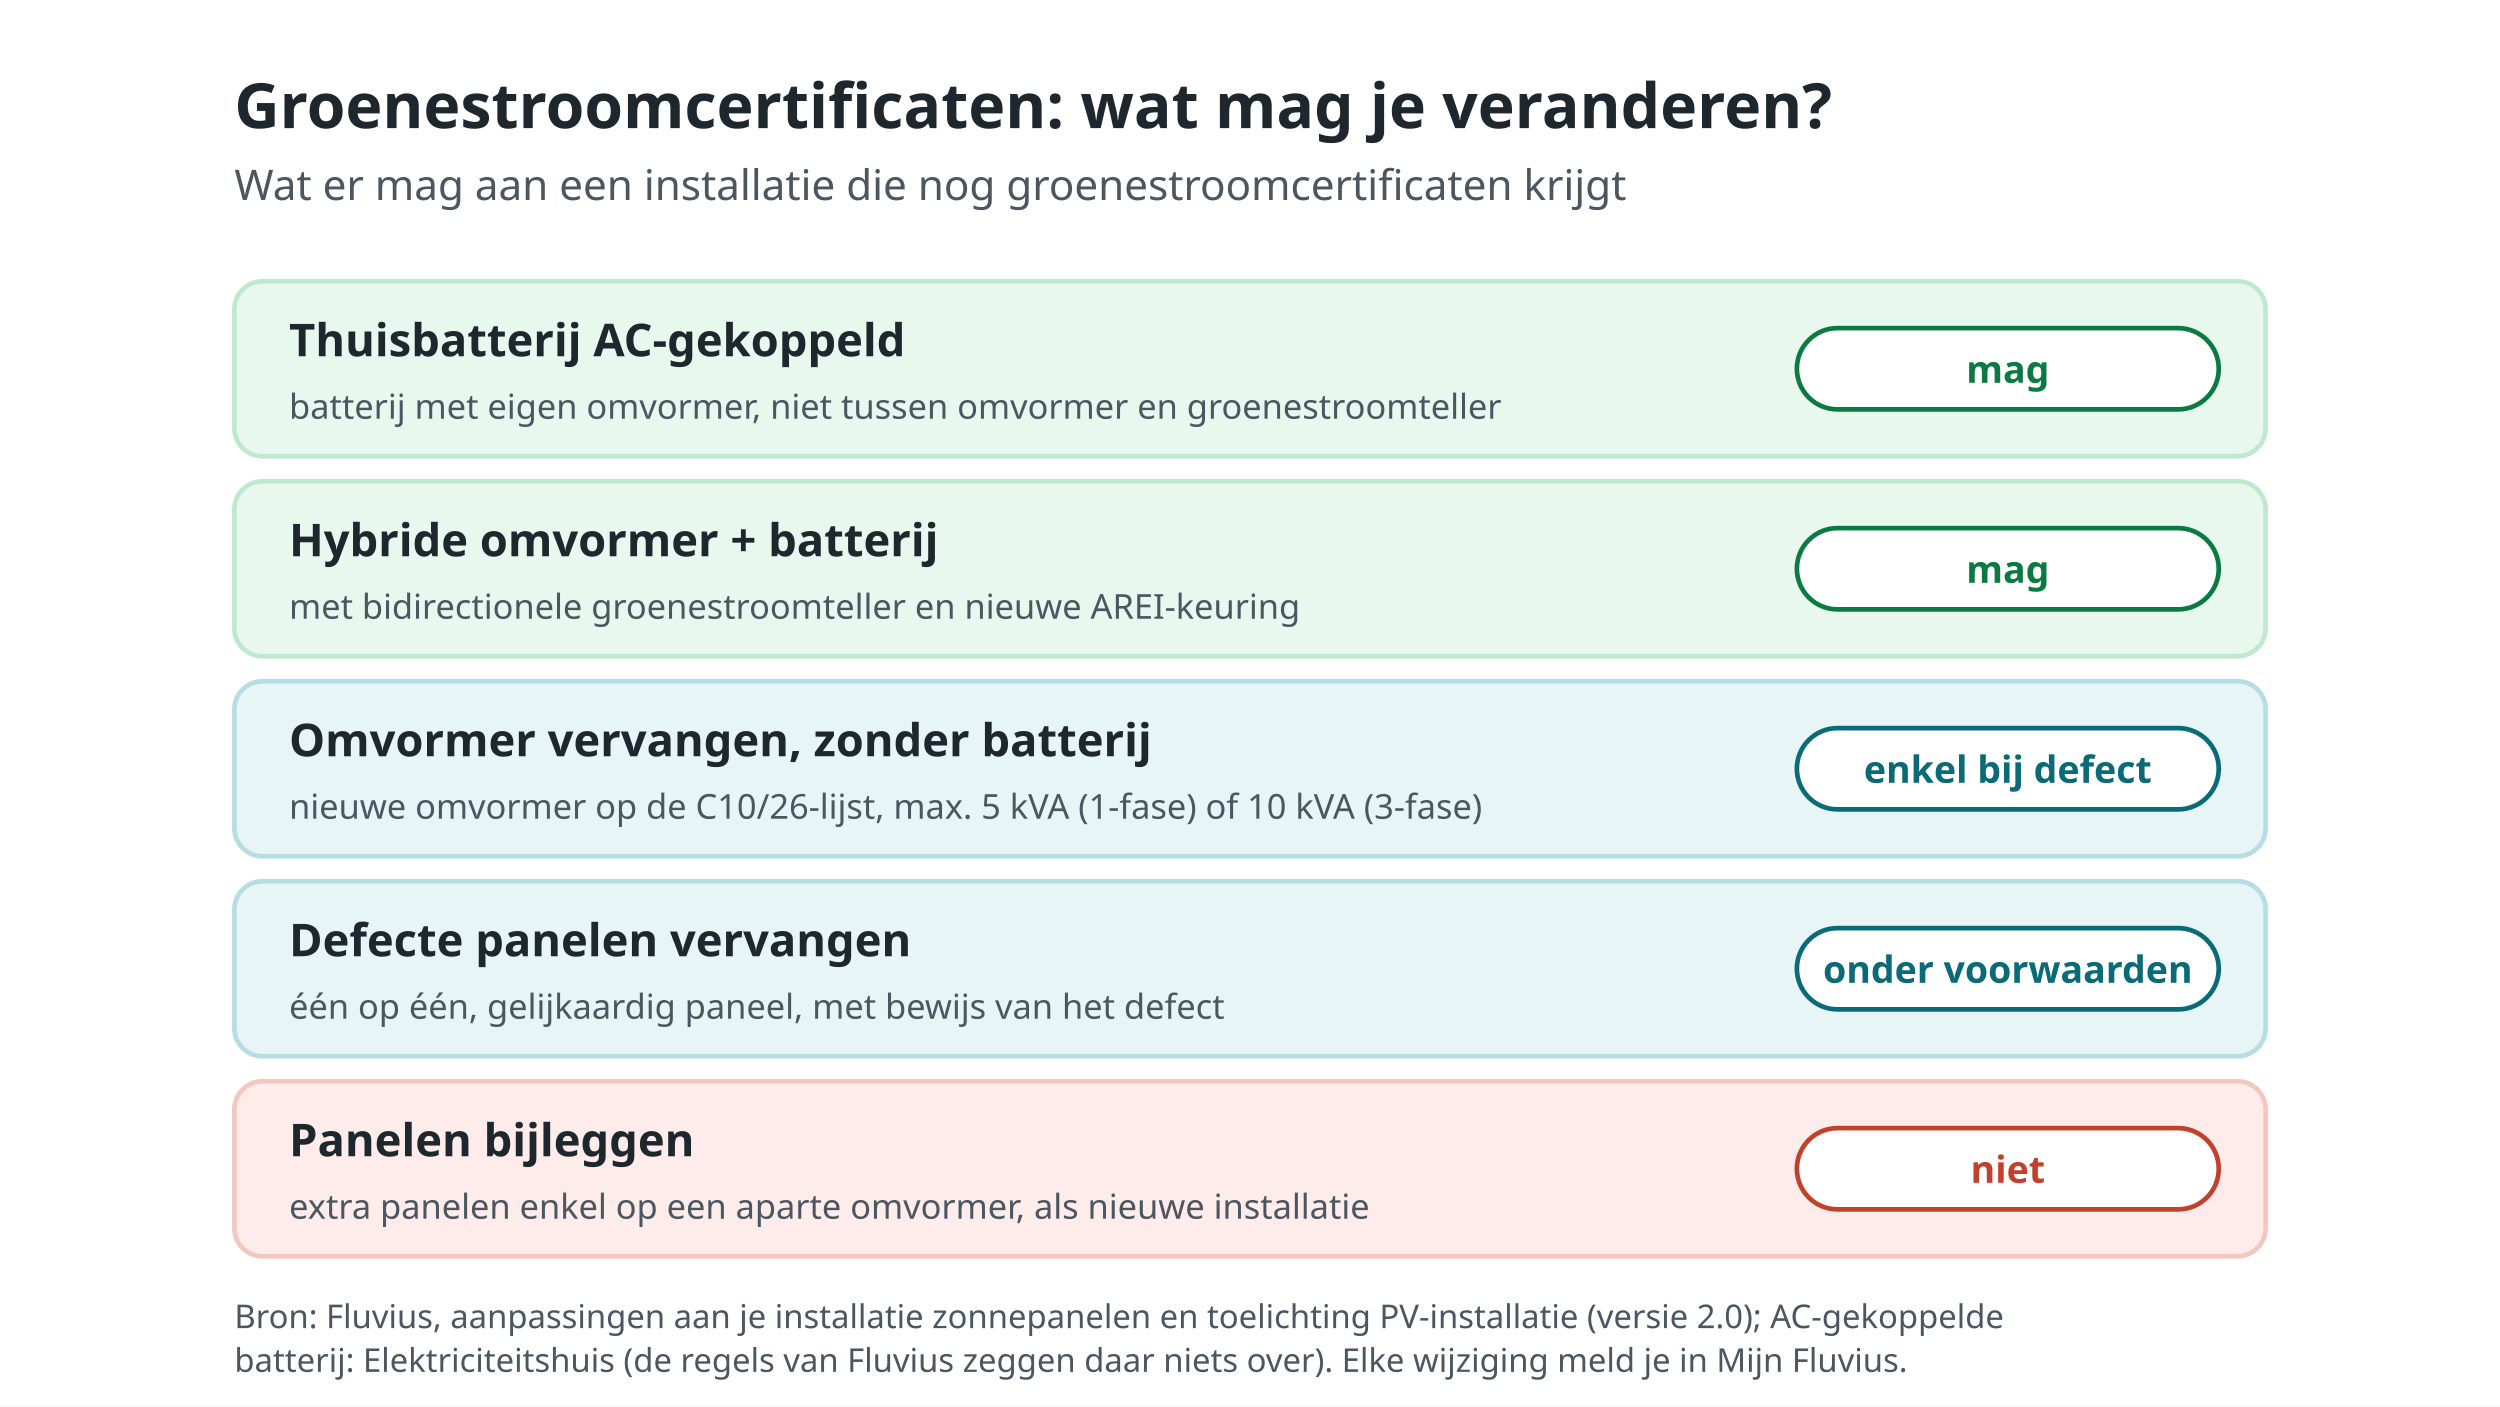
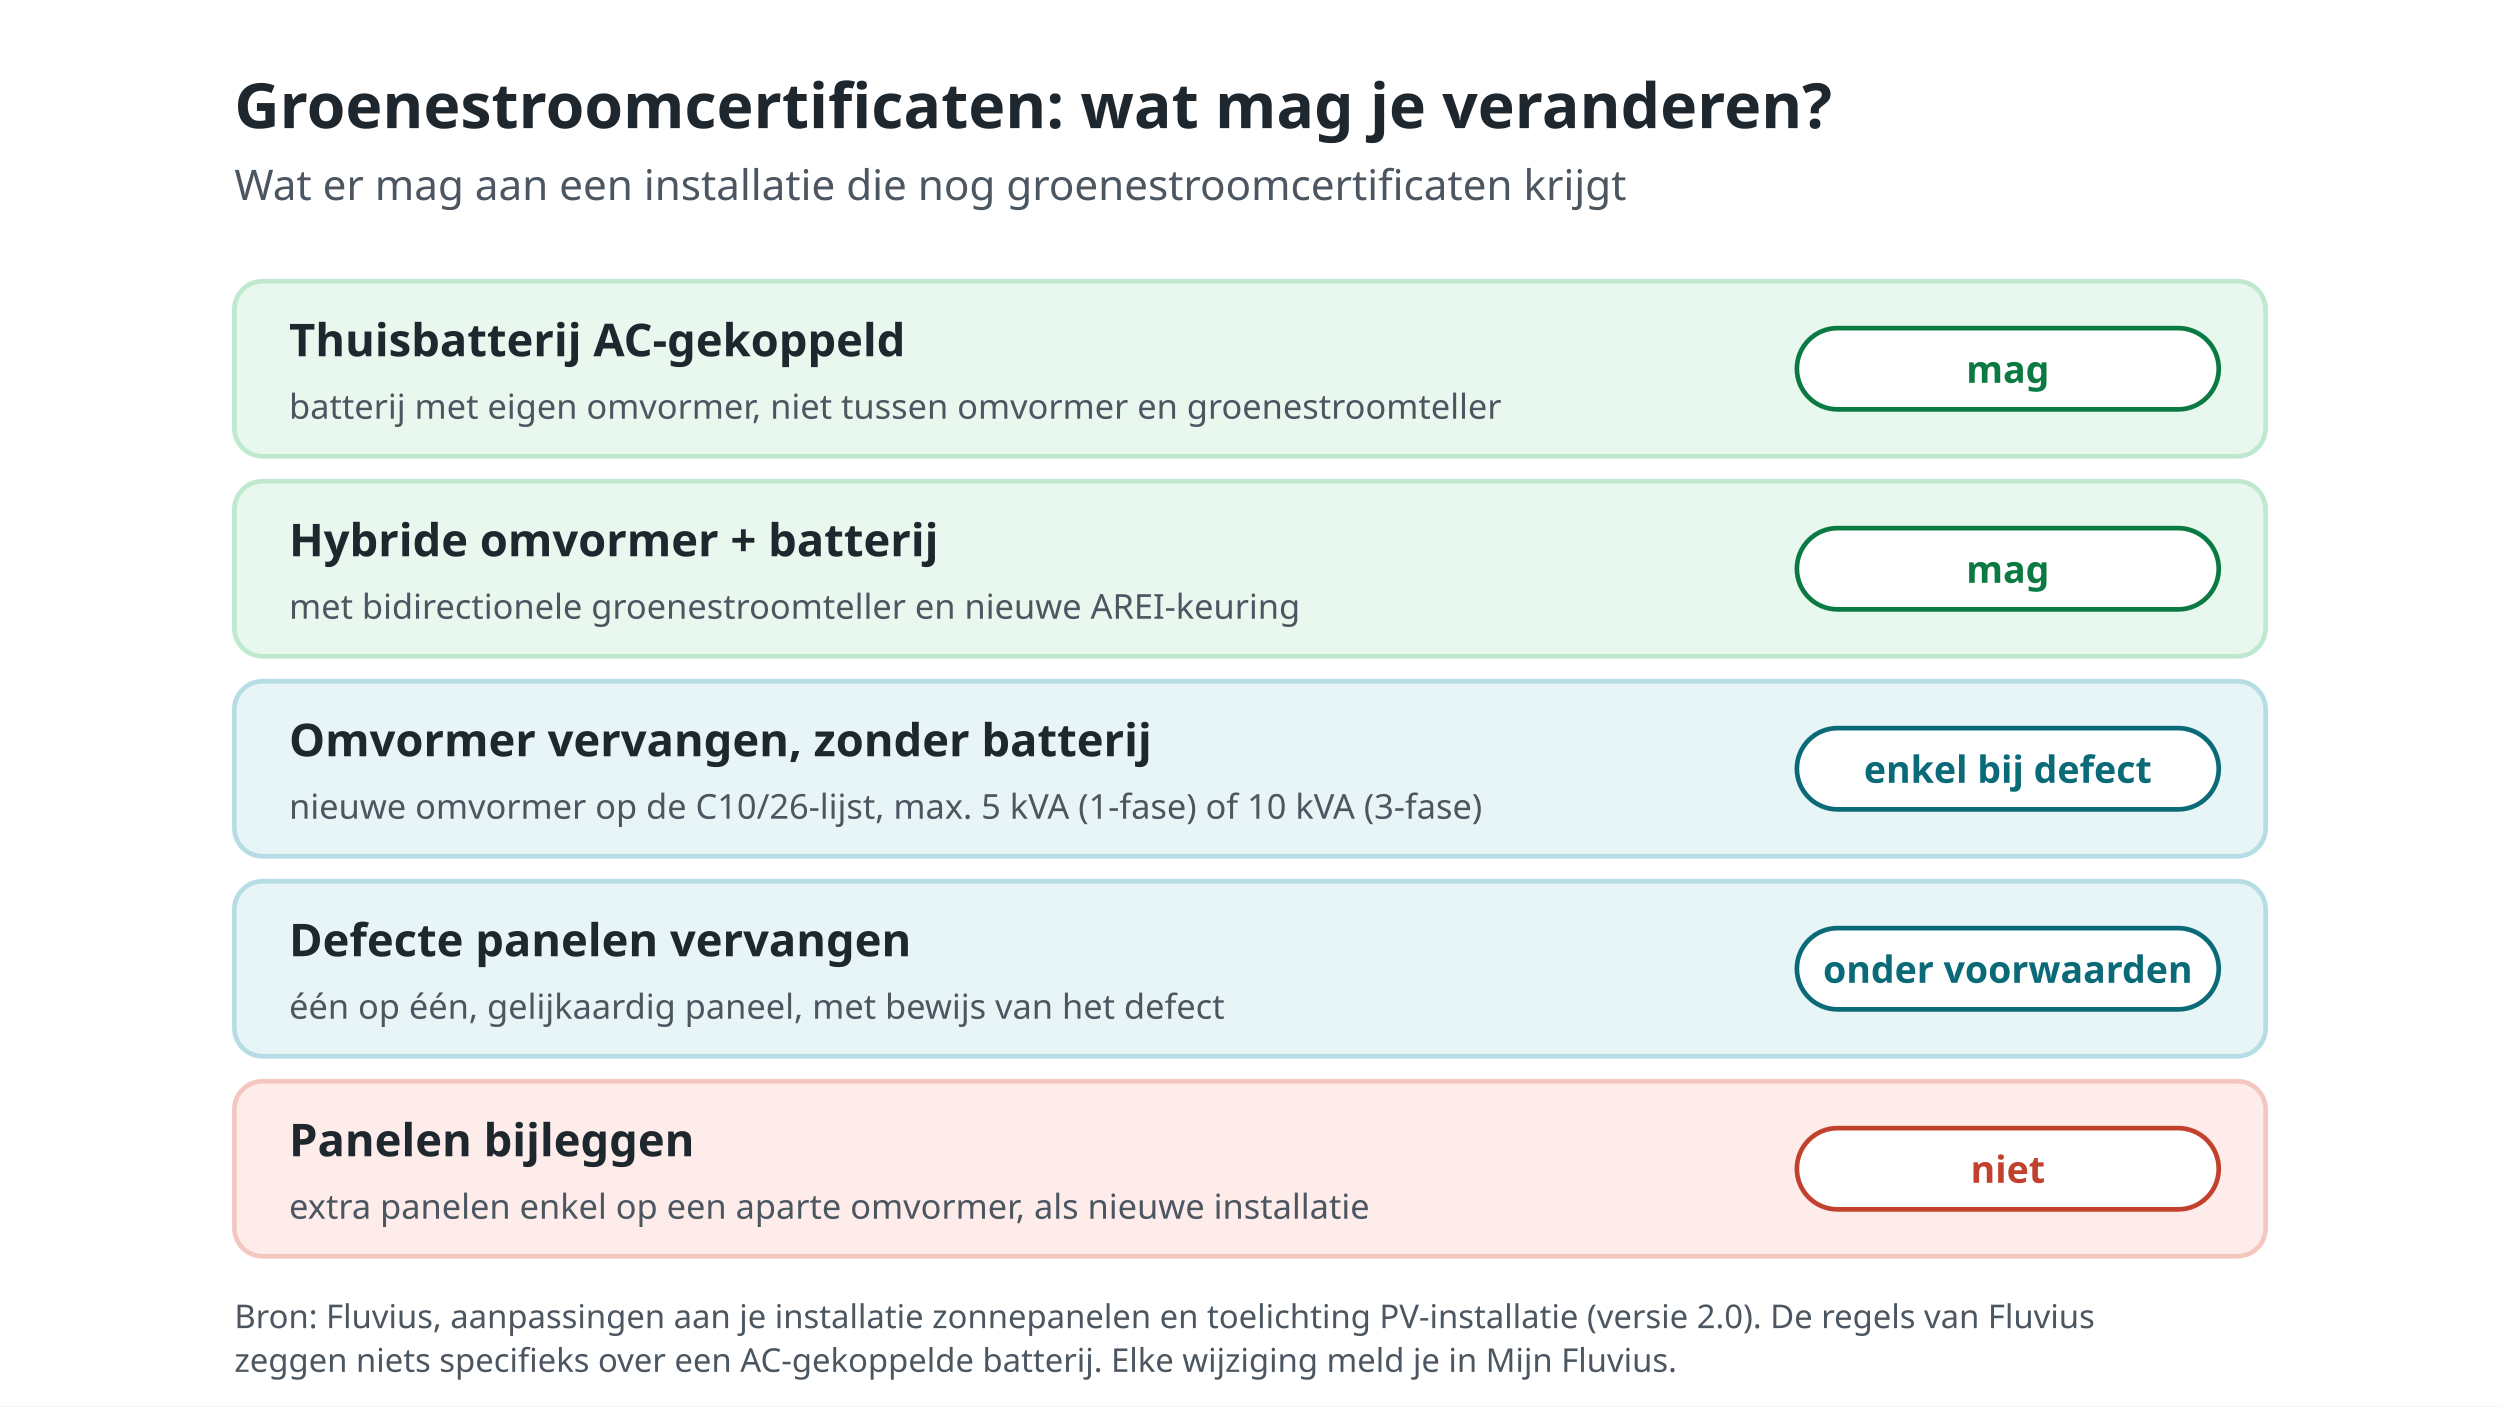
<svg xmlns="http://www.w3.org/2000/svg" viewBox="0 0 1600 900" width="1600" height="900" font-family="Instrument Sans, Segoe UI, sans-serif">
  <rect width="100%" height="100%" fill="#ffffff" />
  <text x="150" y="82" font-size="40" font-weight="650" fill="#1f272e">Groenestroomcertificaten: wat mag je veranderen?</text>
  <text x="150" y="128" font-size="27" fill="#4b5661">Wat er mag aan een installatie die nog groenestroomcertificaten krijgt</text>
  <rect x="150" y="180" width="1300" height="112" rx="18" fill="#e9f8ef" stroke="#bfe9cf" stroke-width="3" />
  <text x="185.0" y="228.0" font-size="29" fill="#1f272e" font-weight="650">Thuisbatterij AC-gekoppeld</text>
  <text x="185.0" y="268.0" font-size="22" fill="#4b5661">batterij met eigen omvormer, niet tussen omvormer en groenestroomteller</text>
  <rect x="1150" y="210" width="270" height="52" rx="26" fill="#ffffff" stroke="#0b7a42" stroke-width="3" />
  <text x="1285.0" y="245.0" font-size="24" fill="#0b7a42" font-weight="650" text-anchor="middle">mag</text>
  <rect x="150" y="308" width="1300" height="112" rx="18" fill="#e9f8ef" stroke="#bfe9cf" stroke-width="3" />
  <text x="185.0" y="356.0" font-size="29" fill="#1f272e" font-weight="650">Hybride omvormer + batterij</text>
  <text x="185.0" y="396.0" font-size="22" fill="#4b5661">met bidirectionele groenestroomteller en nieuwe AREI-keuring</text>
  <rect x="1150" y="338" width="270" height="52" rx="26" fill="#ffffff" stroke="#0b7a42" stroke-width="3" />
  <text x="1285.0" y="373.0" font-size="24" fill="#0b7a42" font-weight="650" text-anchor="middle">mag</text>
  <rect x="150" y="436" width="1300" height="112" rx="18" fill="#e7f5f7" stroke="#b5dde3" stroke-width="3" />
  <text x="185.0" y="484.0" font-size="29" fill="#1f272e" font-weight="650">Omvormer vervangen, zonder batterij</text>
  <text x="185.0" y="524.0" font-size="22" fill="#4b5661">nieuwe omvormer op de C10/26-lijst, max. 5 kVA (1-fase) of 10 kVA (3-fase)</text>
  <rect x="1150" y="466" width="270" height="52" rx="26" fill="#ffffff" stroke="#0a6a78" stroke-width="3" />
  <text x="1285.0" y="501.0" font-size="24" fill="#0a6a78" font-weight="650" text-anchor="middle">enkel bij defect</text>
  <rect x="150" y="564" width="1300" height="112" rx="18" fill="#e7f5f7" stroke="#b5dde3" stroke-width="3" />
  <text x="185.0" y="612.0" font-size="29" fill="#1f272e" font-weight="650">Defecte panelen vervangen</text>
  <text x="185.0" y="652.0" font-size="22" fill="#4b5661">één op één, gelijkaardig paneel, met bewijs van het defect</text>
  <rect x="1150" y="594" width="270" height="52" rx="26" fill="#ffffff" stroke="#0a6a78" stroke-width="3" />
  <text x="1285.0" y="629.0" font-size="24" fill="#0a6a78" font-weight="650" text-anchor="middle">onder voorwaarden</text>
  <rect x="150" y="692" width="1300" height="112" rx="18" fill="#fdecea" stroke="#f3c7c0" stroke-width="3" />
  <text x="185.0" y="740.0" font-size="29" fill="#1f272e" font-weight="650">Panelen bijleggen</text>
  <text x="185.0" y="780.0" font-size="22" fill="#4b5661">extra panelen enkel op een aparte omvormer, als nieuwe installatie</text>
  <rect x="1150" y="722" width="270" height="52" rx="26" fill="#ffffff" stroke="#c2412d" stroke-width="3" />
  <text x="1285.0" y="757.0" font-size="24" fill="#c2412d" font-weight="650" text-anchor="middle">niet</text>
-   <text x="150.0" y="850.0" font-size="21" fill="#4b5661">Bron: Fluvius, aanpassingen aan je installatie zonnepanelen en toelichting PV-installatie (versie 2.0); AC-gekoppelde</text>
-   <text x="150.0" y="878.0" font-size="21" fill="#4b5661">batterij: Elektriciteitshuis (de regels van Fluvius zeggen daar niets over). Elke wijziging meld je in Mijn Fluvius.</text>
+   <text x="150.0" y="850.0" font-size="21" fill="#4b5661">Bron: Fluvius, aanpassingen aan je installatie zonnepanelen en toelichting PV-installatie (versie 2.0). De regels van Fluvius</text>
+   <text x="150.0" y="878.0" font-size="21" fill="#4b5661">zeggen niets specifieks over een AC-gekoppelde batterij. Elke wijziging meld je in Mijn Fluvius.</text>
</svg>
